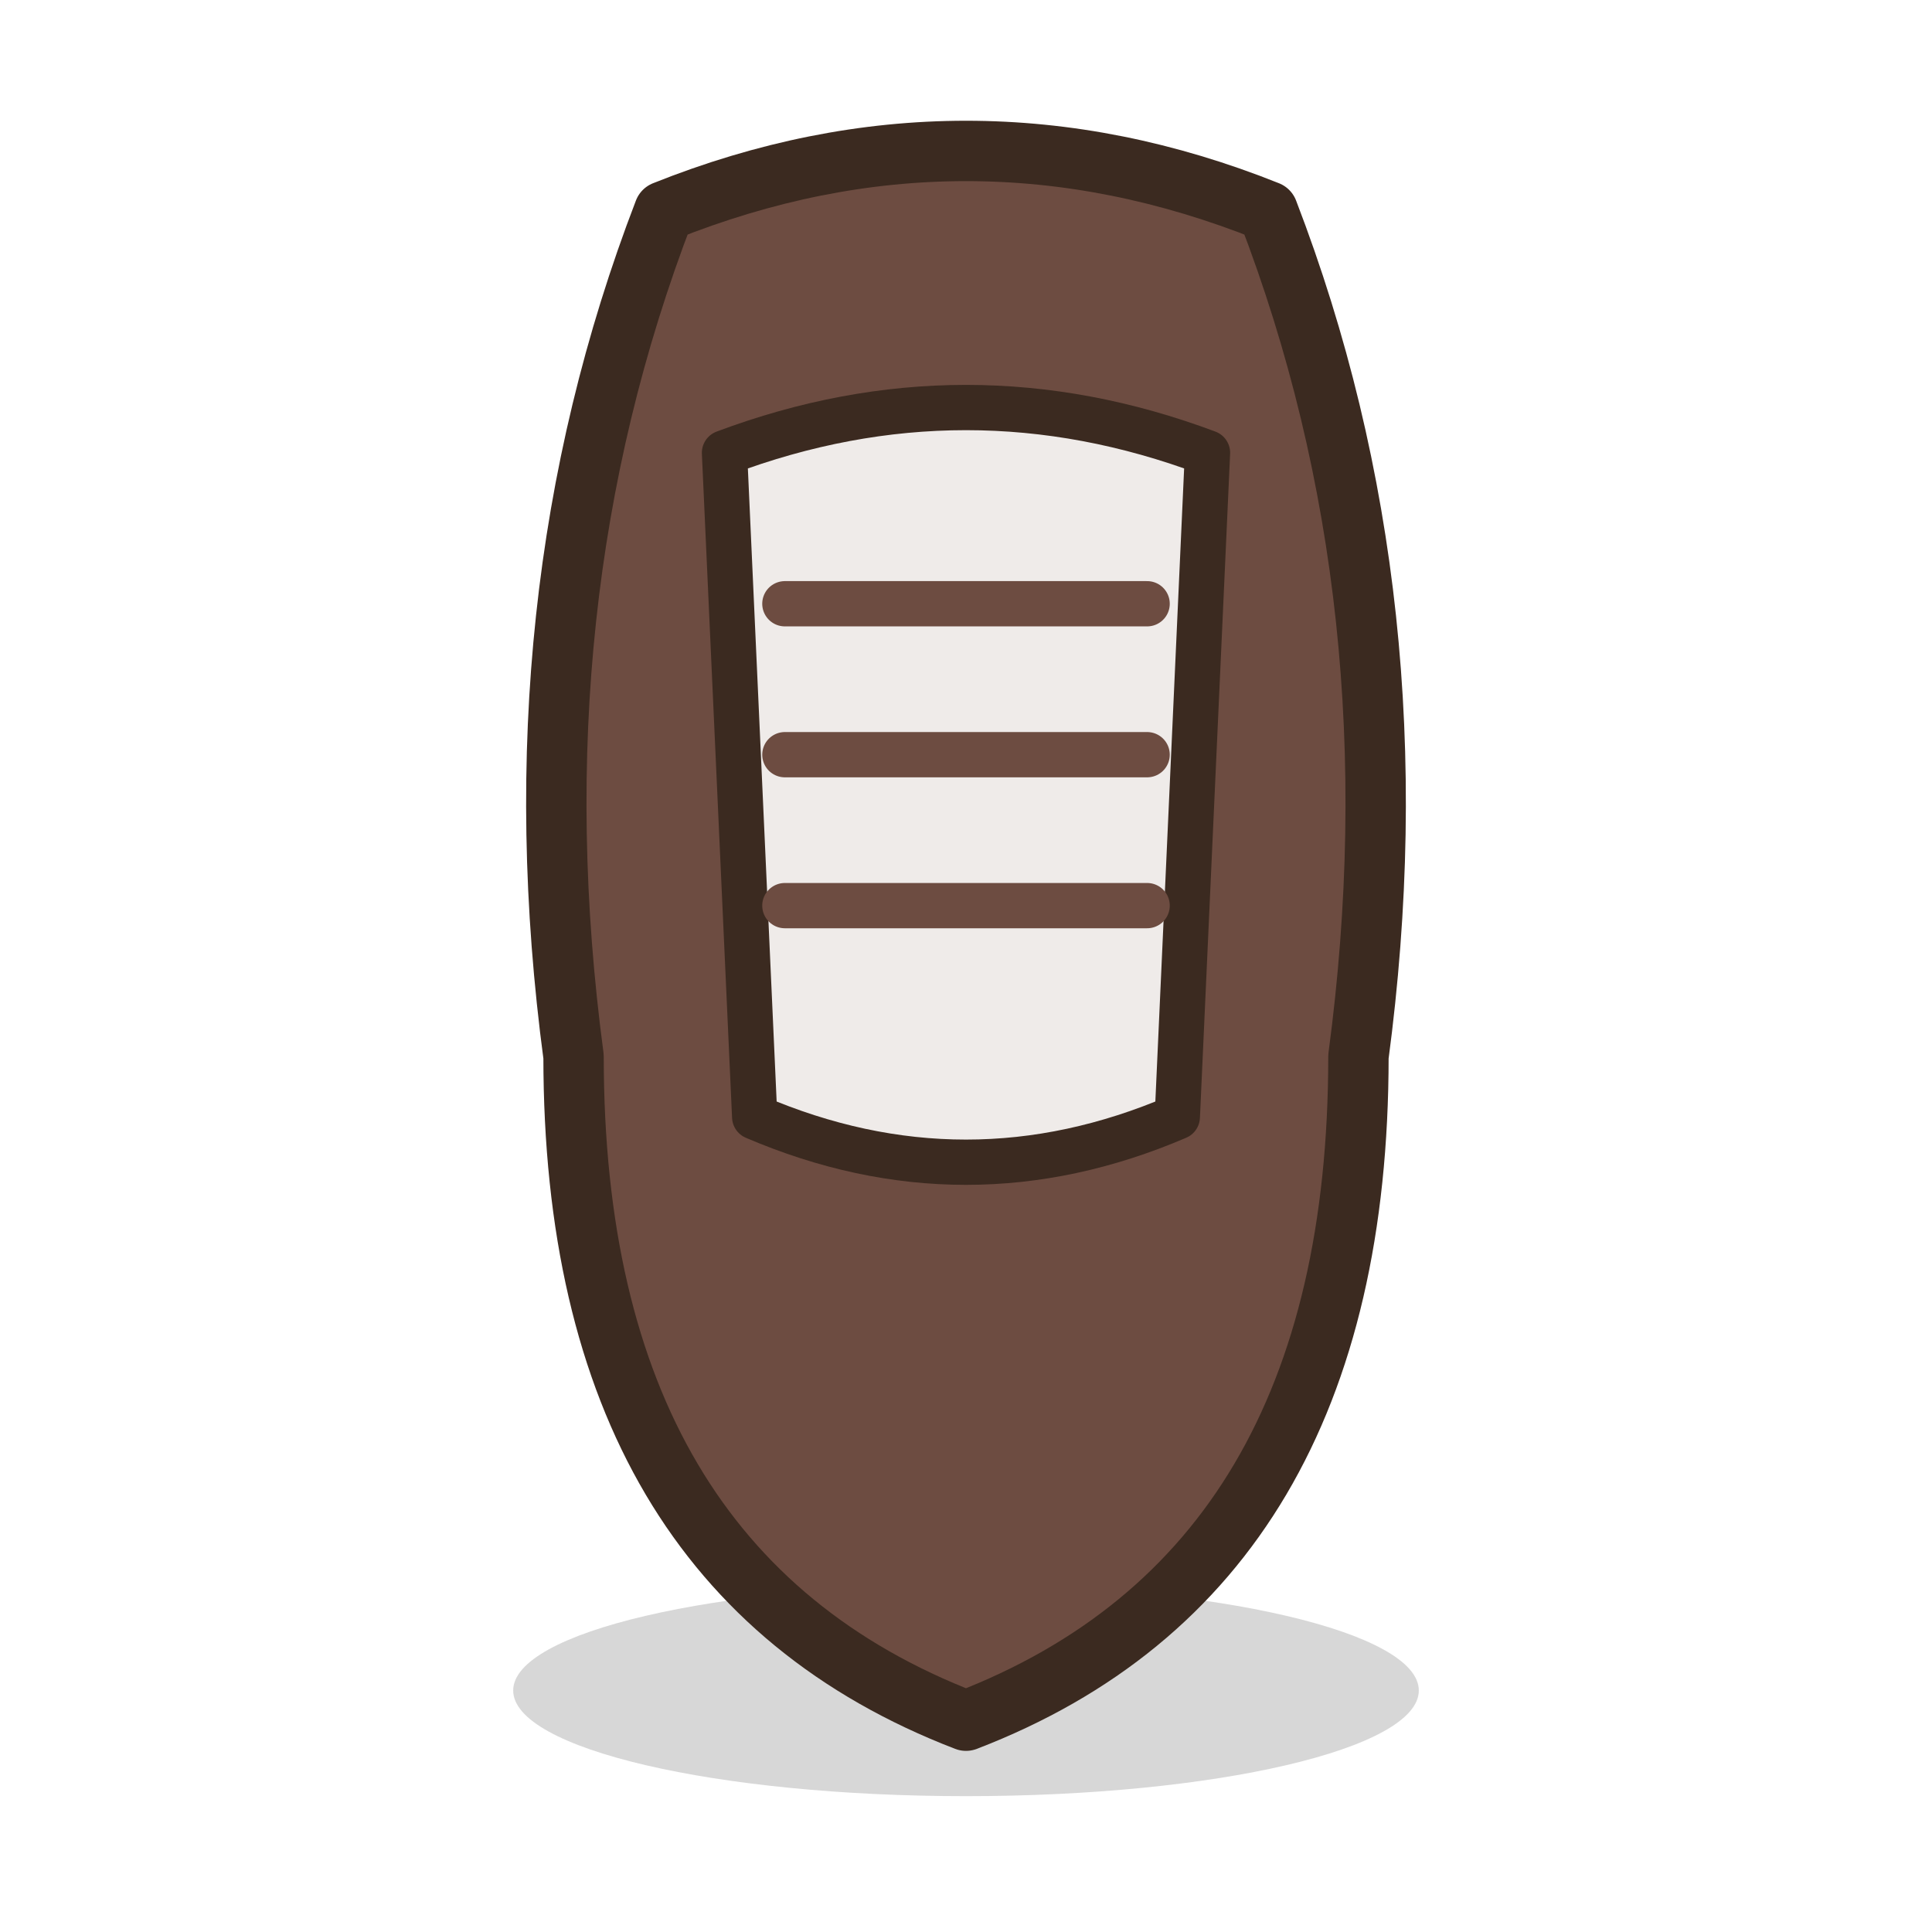
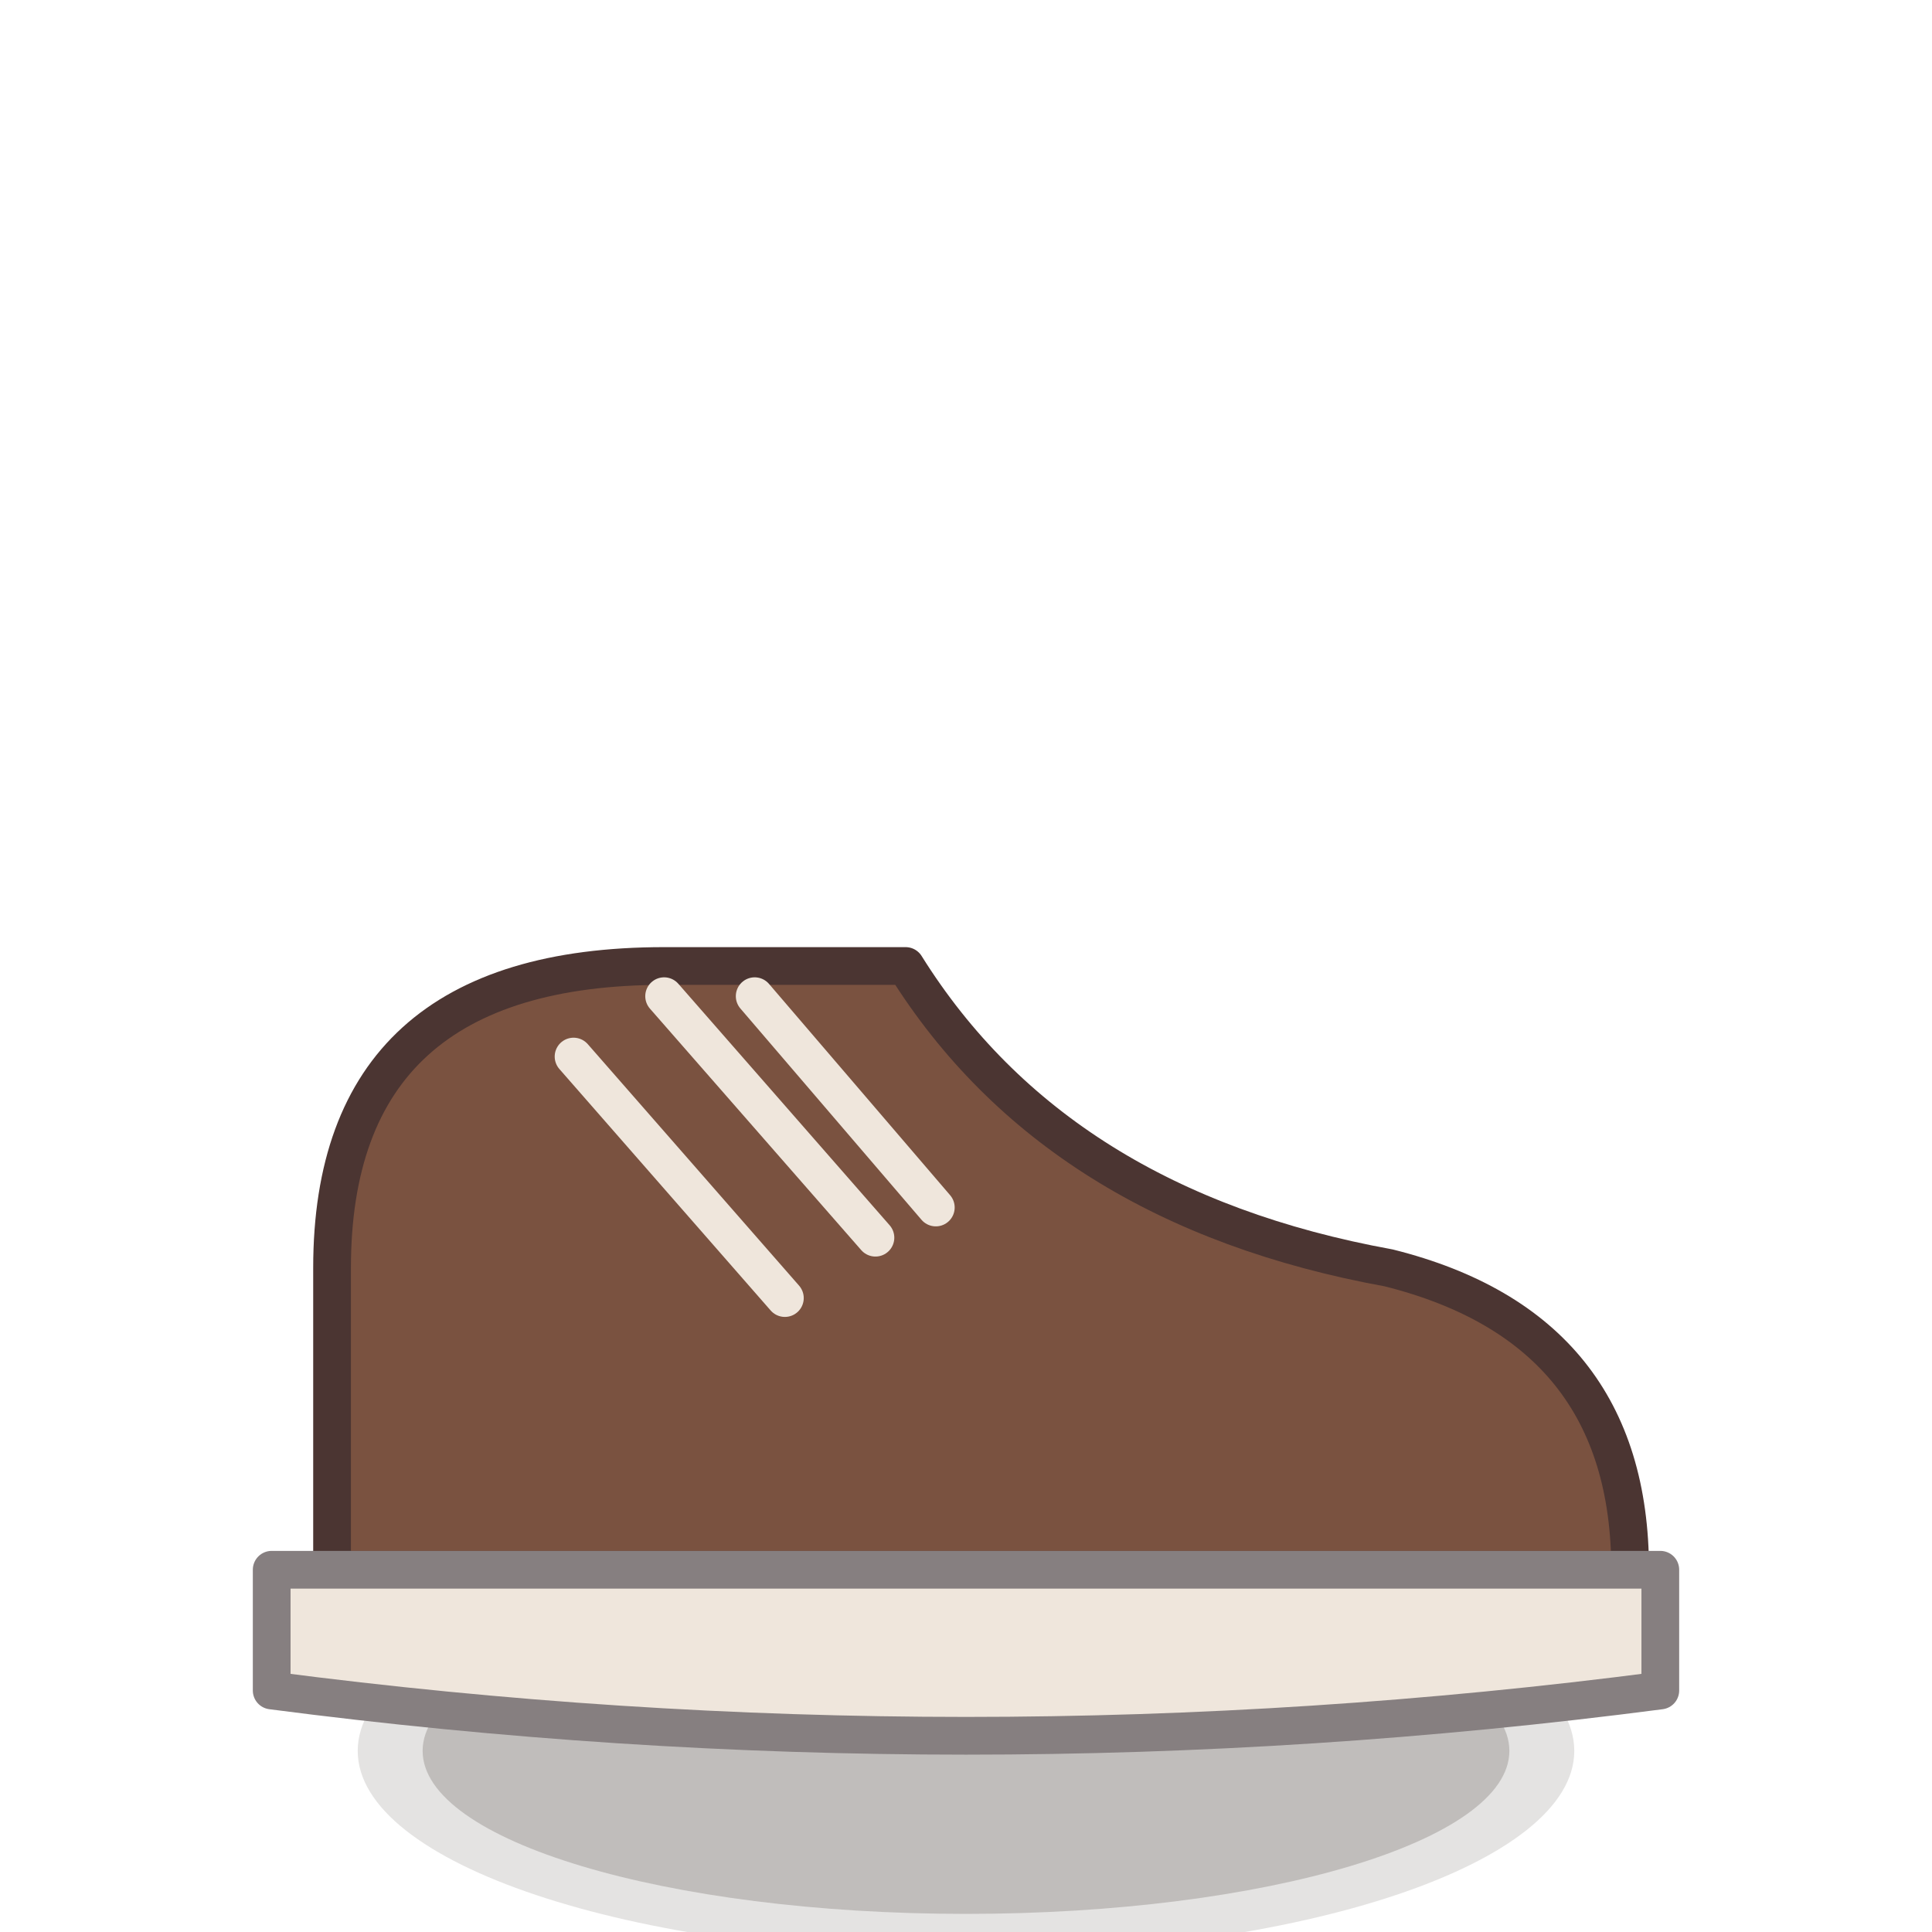
<svg xmlns="http://www.w3.org/2000/svg" width="256" height="256" viewBox="0 0 128 128">
-   <ellipse cx="64" cy="112" rx="30" ry="7" fill="#000" fill-opacity="0.16" />
-   <path d="M44 14 Q64 6 84 14 Q94 40 90 70 Q90 104 64 114 Q38 104 38 70 Q34 40 44 14 Z" fill="#6d4c41" stroke="#3b2a20" stroke-width="4" stroke-linejoin="round" stroke-linecap="round" />
-   <path d="M48 30 Q64 24 80 30 L78 74 Q64 80 50 74 Z" fill="#efebe9" stroke="#3b2a20" stroke-linejoin="round" stroke-linecap="round" stroke-width="3" />
-   <g stroke="#6d4c41" stroke-width="3" stroke-linecap="round">
-     <line x1="52" y1="40" x2="76" y2="40" />
-     <line x1="52" y1="50" x2="76" y2="50" />
-     <line x1="52" y1="60" x2="76" y2="60" />
-   </g>
+   <ellipse cx="64" cy="116" rx="40.3" ry="13.5" fill="#1e140c" fill-opacity="0.12" />
+   <ellipse cx="64" cy="116" rx="36.0" ry="10.8" fill="#1e140c" fill-opacity="0.18" />
+   <path d="M22 104 L22 84 Q22 64 44 64 L60 64 Q70 80 92 84 Q108 88 108 104 Z" fill="#7a5240" stroke="#4b3532" stroke-width="2.5" stroke-linejoin="round" stroke-linecap="round" />
+   <path d="M18 104 L110 104 L110 112 Q64 118 18 112 Z" fill="#efe6dc" stroke="#867f80" stroke-width="2.5" stroke-linejoin="round" stroke-linecap="round" />
+   <path d="M44 66 L58 82 M50 66 L62 80 M38 70 L52 86" fill="none" stroke="#efe6dc" stroke-width="2.5" stroke-linecap="round" stroke-linejoin="round" />
</svg>
